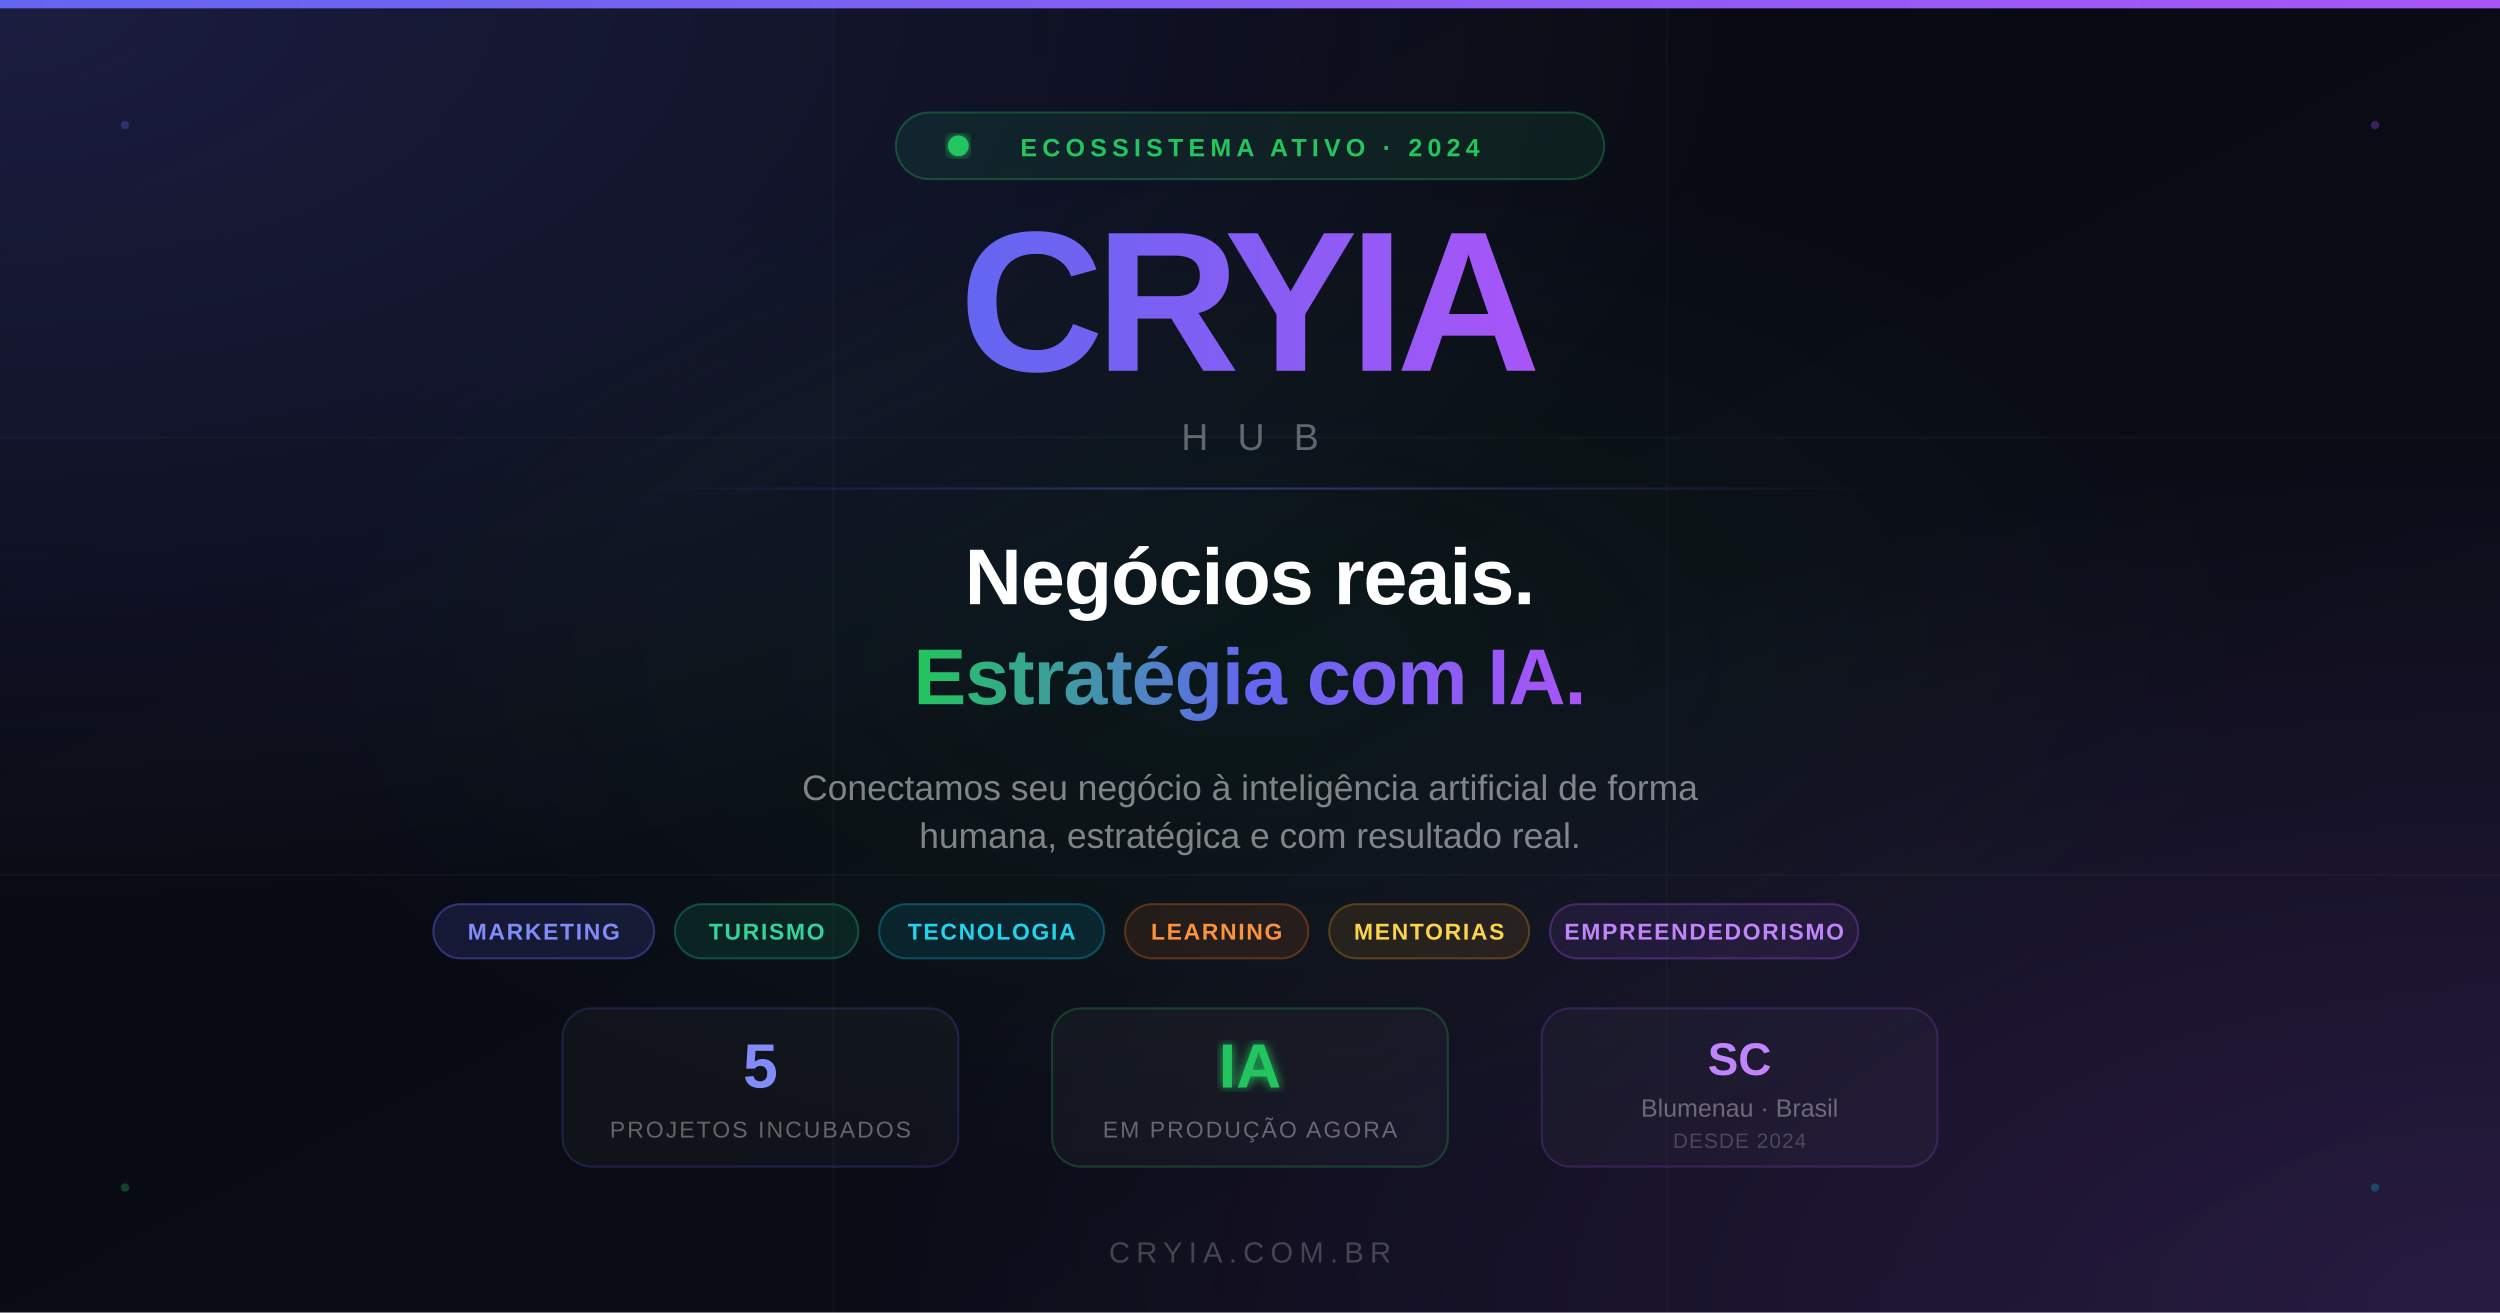
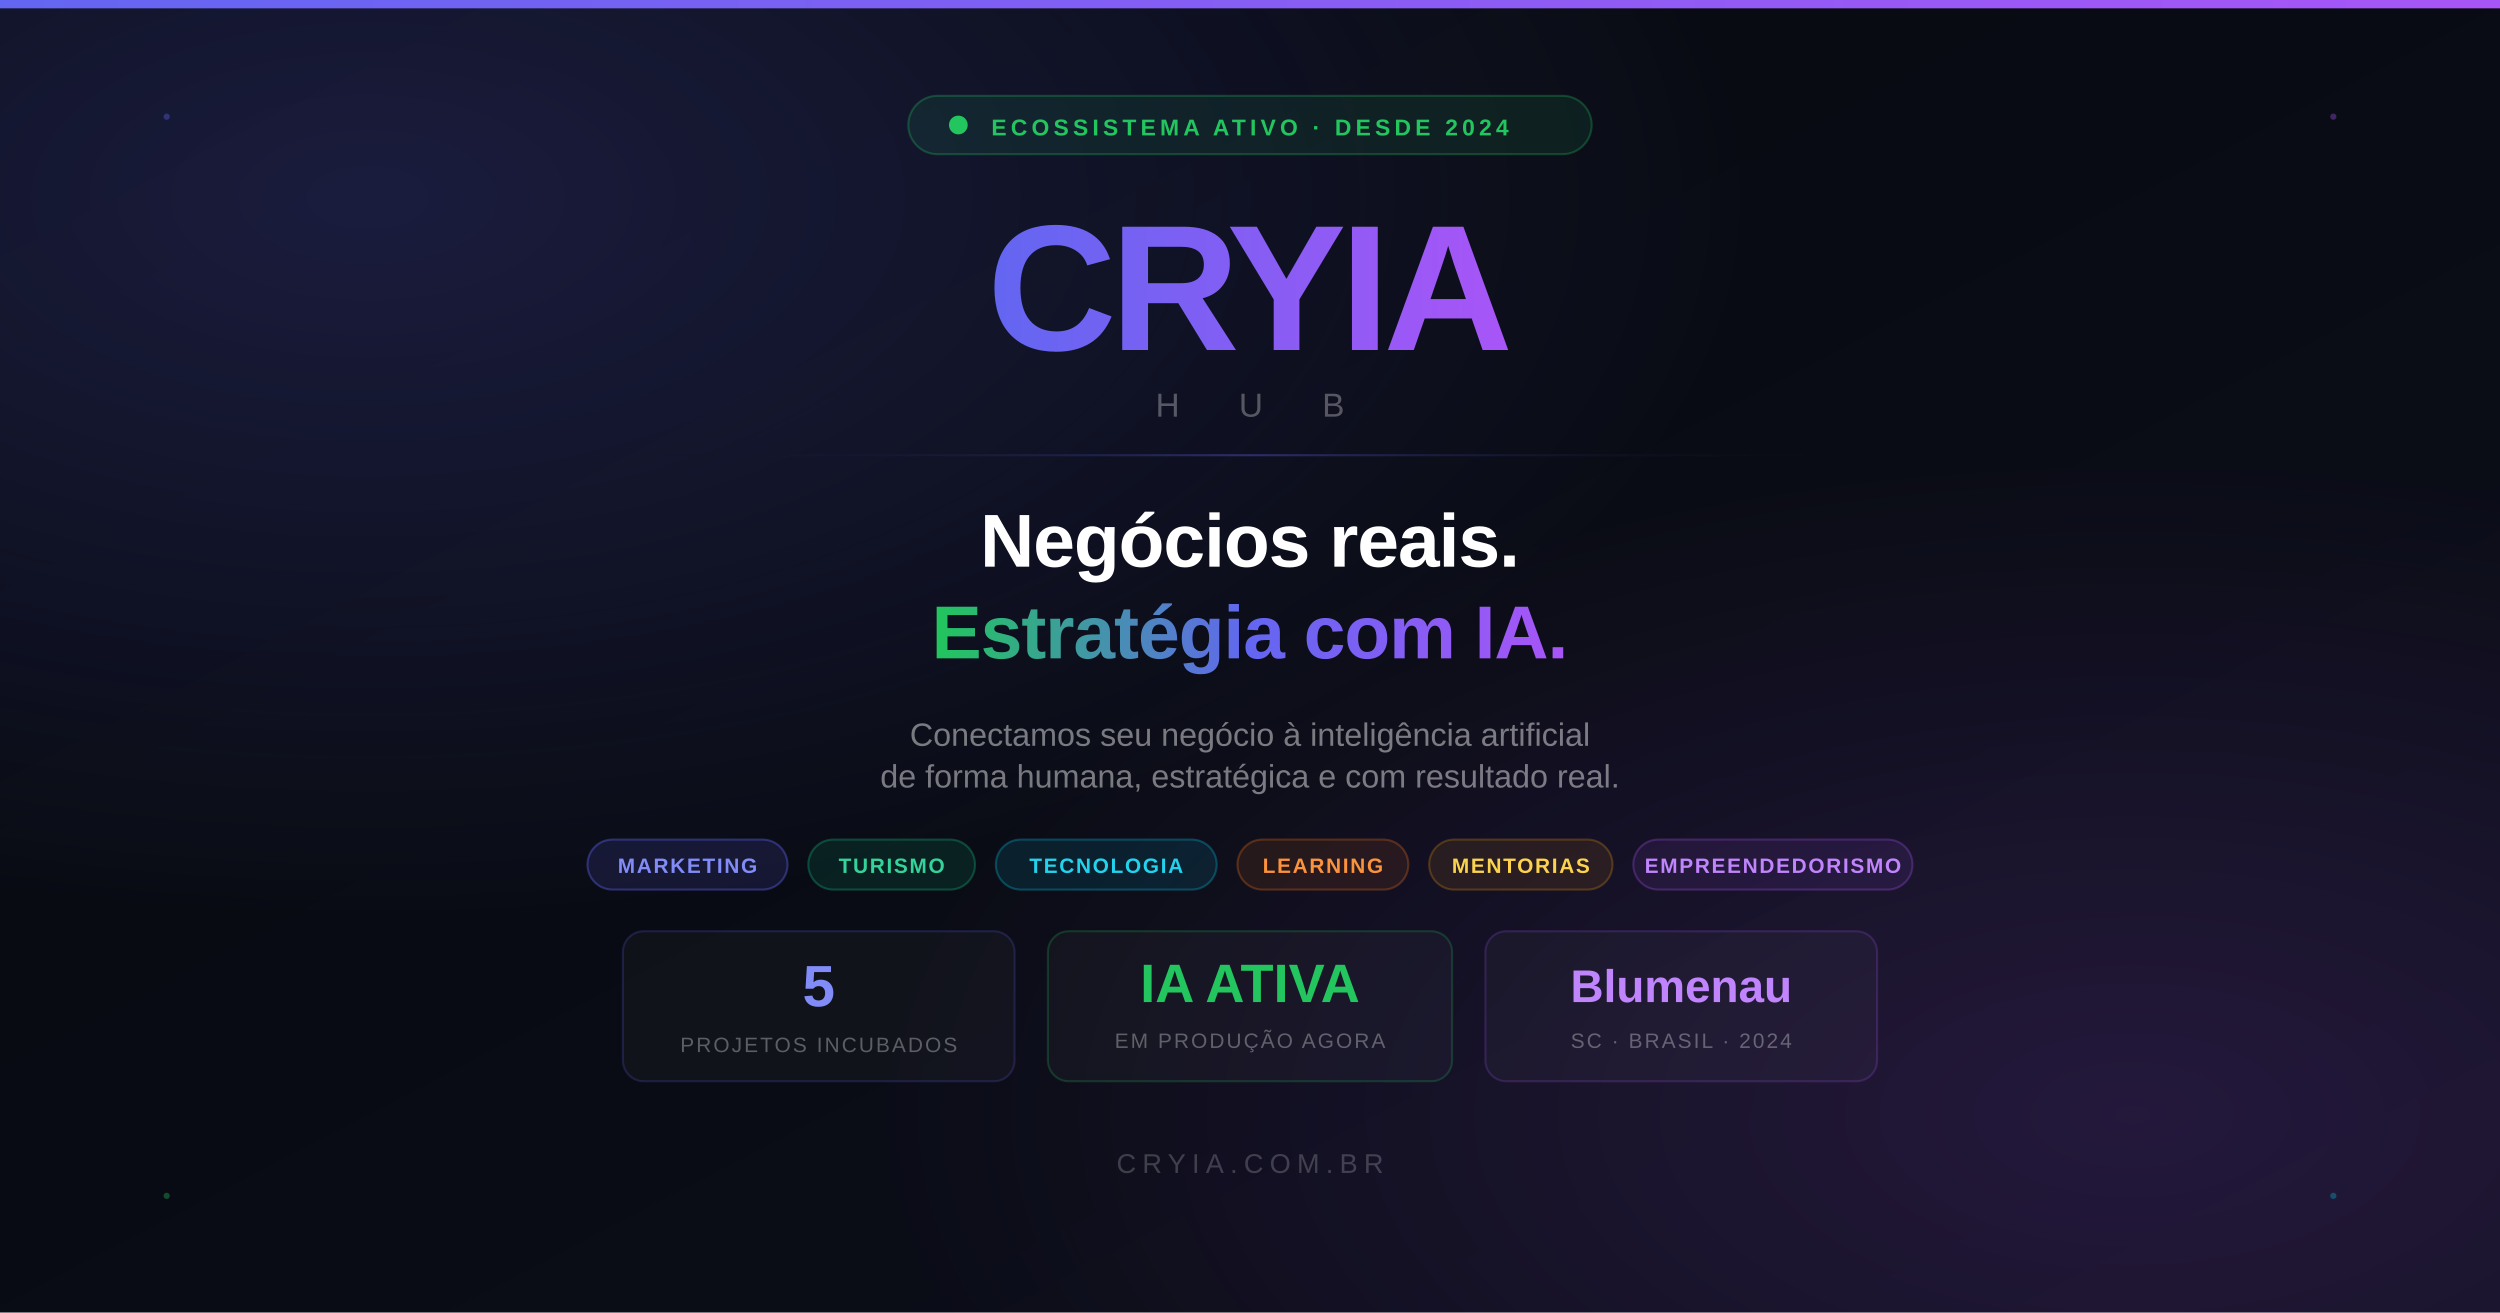
<svg xmlns="http://www.w3.org/2000/svg" width="1200" height="630" viewBox="0 0 1200 630">
  <defs>
-     <linearGradient id="bg-grad" x1="0%" y1="0%" x2="100%" y2="100%">
+     <linearGradient id="bg" x1="0%" y1="0%" x2="100%" y2="100%">
      <stop offset="0%" stop-color="#07090F" />
      <stop offset="100%" stop-color="#0C0E1A" />
    </linearGradient>
-     <radialGradient id="orb-left" cx="0%" cy="0%" r="70%">
-       <stop offset="0%" stop-color="#6366F1" stop-opacity="0.22" />
+     <radialGradient id="orb1" cx="15%" cy="15%" r="55%">
+       <stop offset="0%" stop-color="#6366F1" stop-opacity="0.2" />
      <stop offset="100%" stop-color="#6366F1" stop-opacity="0" />
    </radialGradient>
-     <radialGradient id="orb-right" cx="100%" cy="100%" r="65%">
-       <stop offset="0%" stop-color="#A855F7" stop-opacity="0.18" />
+     <radialGradient id="orb2" cx="85%" cy="85%" r="50%">
+       <stop offset="0%" stop-color="#A855F7" stop-opacity="0.16" />
      <stop offset="100%" stop-color="#A855F7" stop-opacity="0" />
    </radialGradient>
-     <radialGradient id="orb-center" cx="50%" cy="50%" r="40%">
-       <stop offset="0%" stop-color="#22C55E" stop-opacity="0.07" />
-       <stop offset="100%" stop-color="#22C55E" stop-opacity="0" />
-     </radialGradient>
-     <linearGradient id="grad-purple" x1="0%" y1="0%" x2="100%" y2="0%">
+     <linearGradient id="gp" x1="0%" y1="0%" x2="100%" y2="0%">
      <stop offset="0%" stop-color="#6366F1" />
      <stop offset="100%" stop-color="#A855F7" />
    </linearGradient>
-     <linearGradient id="grad-headline" x1="0%" y1="0%" x2="100%" y2="0%">
+     <linearGradient id="gh" x1="0%" y1="0%" x2="100%" y2="0%">
      <stop offset="0%" stop-color="#22C55E" />
      <stop offset="50%" stop-color="#6366F1" />
      <stop offset="100%" stop-color="#A855F7" />
    </linearGradient>
-     <linearGradient id="grad-top-line" x1="0%" y1="0%" x2="100%" y2="0%">
-       <stop offset="0%" stop-color="#6366F1" stop-opacity="0" />
-       <stop offset="30%" stop-color="#6366F1" />
-       <stop offset="70%" stop-color="#A855F7" />
-       <stop offset="100%" stop-color="#A855F7" stop-opacity="0" />
+     <linearGradient id="gd" x1="0%" y1="0%" x2="100%" y2="0%">
+       <stop offset="0%" stop-color="transparent" />
+       <stop offset="50%" stop-color="rgba(99,102,241,0.35)" />
+       <stop offset="100%" stop-color="transparent" />
    </linearGradient>
-     <linearGradient id="grad-divider" x1="0%" y1="0%" x2="100%" y2="0%">
-       <stop offset="0%" stop-color="#6366F1" stop-opacity="0" />
-       <stop offset="50%" stop-color="#6366F1" stop-opacity="0.4" />
-       <stop offset="100%" stop-color="#A855F7" stop-opacity="0" />
-     </linearGradient>
-     <filter id="glow">
-       <feGaussianBlur stdDeviation="2.5" result="blur" />
-       <feMerge>
-         <feMergeNode in="blur" />
-         <feMergeNode in="SourceGraphic" />
-       </feMerge>
-     </filter>
  </defs>
-   <rect width="1200" height="630" fill="url(#bg-grad)" />
-   <rect width="1200" height="630" fill="url(#orb-left)" />
-   <rect width="1200" height="630" fill="url(#orb-right)" />
-   <rect width="1200" height="630" fill="url(#orb-center)" />
-   <rect x="0" y="0" width="1200" height="4" fill="url(#grad-purple)" />
-   <line x1="0" y1="210" x2="1200" y2="210" stroke="rgba(255,255,255,0.03)" stroke-width="1" />
-   <line x1="0" y1="420" x2="1200" y2="420" stroke="rgba(255,255,255,0.03)" stroke-width="1" />
-   <line x1="400" y1="0" x2="400" y2="630" stroke="rgba(255,255,255,0.02)" stroke-width="1" />
-   <line x1="800" y1="0" x2="800" y2="630" stroke="rgba(255,255,255,0.02)" stroke-width="1" />
-   <rect x="430" y="54" width="340" height="32" rx="16" fill="rgba(34,197,94,0.1)" stroke="rgba(34,197,94,0.3)" stroke-width="1" />
-   <circle cx="460" cy="70" r="5" fill="#22C55E" filter="url(#glow)" />
-   <text x="600" y="75" font-family="Arial, sans-serif" font-size="12" font-weight="700" fill="#22C55E" text-anchor="middle" letter-spacing="2.5">ECOSSISTEMA ATIVO · 2024</text>
-   <text x="600" y="178" font-family="Arial Black, Arial, sans-serif" font-size="96" font-weight="900" fill="url(#grad-purple)" text-anchor="middle" letter-spacing="-4">CRYIA</text>
-   <text x="600" y="216" font-family="Arial, sans-serif" font-size="18" font-weight="300" fill="rgba(255,255,255,0.35)" text-anchor="middle" letter-spacing="14">HUB</text>
-   <rect x="300" y="234" width="600" height="1" fill="url(#grad-divider)" />
-   <text x="600" y="290" font-family="Arial, sans-serif" font-size="38" font-weight="800" fill="white" text-anchor="middle" letter-spacing="-0.5">Negócios reais.</text>
-   <text x="600" y="338" font-family="Arial, sans-serif" font-size="38" font-weight="800" fill="url(#grad-headline)" text-anchor="middle" letter-spacing="-0.5">Estratégia com IA.</text>
-   <text x="600" y="384" font-family="Arial, sans-serif" font-size="17" fill="rgba(255,255,255,0.48)" text-anchor="middle" letter-spacing="0">Conectamos seu negócio à inteligência artificial de forma</text>
-   <text x="600" y="407" font-family="Arial, sans-serif" font-size="17" fill="rgba(255,255,255,0.48)" text-anchor="middle" letter-spacing="0">humana, estratégica e com resultado real.</text>
-   <rect x="208" y="434" width="106" height="26" rx="13" fill="rgba(99,102,241,0.15)" stroke="rgba(99,102,241,0.4)" stroke-width="1" />
-   <text x="261" y="451" font-family="Arial, sans-serif" font-size="11" font-weight="700" fill="#818CF8" text-anchor="middle" letter-spacing="0.8">MARKETING</text>
-   <rect x="324" y="434" width="88" height="26" rx="13" fill="rgba(16,185,129,0.12)" stroke="rgba(16,185,129,0.35)" stroke-width="1" />
-   <text x="368" y="451" font-family="Arial, sans-serif" font-size="11" font-weight="700" fill="#34D399" text-anchor="middle" letter-spacing="0.8">TURISMO</text>
-   <rect x="422" y="434" width="108" height="26" rx="13" fill="rgba(6,182,212,0.12)" stroke="rgba(6,182,212,0.35)" stroke-width="1" />
-   <text x="476" y="451" font-family="Arial, sans-serif" font-size="11" font-weight="700" fill="#22D3EE" text-anchor="middle" letter-spacing="0.8">TECNOLOGIA</text>
-   <rect x="540" y="434" width="88" height="26" rx="13" fill="rgba(249,115,22,0.1)" stroke="rgba(249,115,22,0.3)" stroke-width="1" />
-   <text x="584" y="451" font-family="Arial, sans-serif" font-size="11" font-weight="700" fill="#FB923C" text-anchor="middle" letter-spacing="0.8">LEARNING</text>
-   <rect x="638" y="434" width="96" height="26" rx="13" fill="rgba(245,158,11,0.1)" stroke="rgba(245,158,11,0.28)" stroke-width="1" />
-   <text x="686" y="451" font-family="Arial, sans-serif" font-size="11" font-weight="700" fill="#FCD34D" text-anchor="middle" letter-spacing="0.8">MENTORIAS</text>
-   <rect x="744" y="434" width="148" height="26" rx="13" fill="rgba(168,85,247,0.1)" stroke="rgba(168,85,247,0.3)" stroke-width="1" />
-   <text x="818" y="451" font-family="Arial, sans-serif" font-size="11" font-weight="700" fill="#C084FC" text-anchor="middle" letter-spacing="0.8">EMPREENDEDORISMO</text>
-   <rect x="270" y="484" width="190" height="76" rx="14" fill="rgba(255,255,255,0.03)" stroke="rgba(99,102,241,0.2)" stroke-width="1" />
-   <text x="365" y="522" font-family="Arial Black, Arial, sans-serif" font-size="30" font-weight="900" fill="#818CF8" text-anchor="middle">5</text>
-   <text x="365" y="546" font-family="Arial, sans-serif" font-size="11" fill="rgba(255,255,255,0.35)" text-anchor="middle" letter-spacing="1">PROJETOS INCUBADOS</text>
-   <rect x="505" y="484" width="190" height="76" rx="14" fill="rgba(255,255,255,0.03)" stroke="rgba(34,197,94,0.25)" stroke-width="1" />
-   <text x="600" y="522" font-family="Arial Black, Arial, sans-serif" font-size="30" font-weight="900" fill="#22C55E" text-anchor="middle" filter="url(#glow)">IA</text>
-   <text x="600" y="546" font-family="Arial, sans-serif" font-size="11" fill="rgba(255,255,255,0.35)" text-anchor="middle" letter-spacing="1">EM PRODUÇÃO AGORA</text>
-   <rect x="740" y="484" width="190" height="76" rx="14" fill="rgba(255,255,255,0.03)" stroke="rgba(168,85,247,0.2)" stroke-width="1" />
-   <text x="835" y="516" font-family="Arial Black, Arial, sans-serif" font-size="22" font-weight="900" fill="#C084FC" text-anchor="middle">SC</text>
-   <text x="835" y="536" font-family="Arial, sans-serif" font-size="12" fill="rgba(255,255,255,0.35)" text-anchor="middle">Blumenau · Brasil</text>
-   <text x="835" y="551" font-family="Arial, sans-serif" font-size="10" fill="rgba(255,255,255,0.2)" text-anchor="middle" letter-spacing="0.5">DESDE 2024</text>
-   <text x="600" y="606" font-family="Arial, sans-serif" font-size="14" fill="rgba(255,255,255,0.22)" text-anchor="middle" letter-spacing="3">CRYIA.COM.BR</text>
-   <circle cx="60" cy="60" r="2" fill="rgba(99,102,241,0.3)" />
-   <circle cx="1140" cy="60" r="2" fill="rgba(168,85,247,0.3)" />
-   <circle cx="60" cy="570" r="2" fill="rgba(34,197,94,0.3)" />
-   <circle cx="1140" cy="570" r="2" fill="rgba(6,182,212,0.3)" />
+   <rect width="1200" height="630" fill="url(#bg)" />
+   <rect width="1200" height="630" fill="url(#orb1)" />
+   <rect width="1200" height="630" fill="url(#orb2)" />
+   <rect x="0" y="0" width="1200" height="4" fill="url(#gp)" />
+   <rect x="436" y="46" width="328" height="28" rx="14" fill="rgba(34,197,94,0.1)" stroke="rgba(34,197,94,0.28)" stroke-width="1" />
+   <circle cx="460" cy="60" r="4.5" fill="#22C55E" />
+   <text x="600" y="65" font-family="Arial, sans-serif" font-size="11" font-weight="700" fill="#22C55E" text-anchor="middle" letter-spacing="2">ECOSSISTEMA ATIVO · DESDE 2024</text>
+   <text x="600" y="168" font-family="Arial Black, Arial, sans-serif" font-size="86" font-weight="900" fill="url(#gp)" text-anchor="middle" letter-spacing="-3">CRYIA</text>
+   <text x="600" y="200" font-family="Arial, sans-serif" font-size="16" font-weight="300" fill="rgba(255,255,255,0.3)" text-anchor="middle" letter-spacing="12">H U B</text>
+   <rect x="300" y="218" width="600" height="1" fill="url(#gd)" />
+   <text x="600" y="272" font-family="Arial, sans-serif" font-size="36" font-weight="800" fill="white" text-anchor="middle" letter-spacing="-0.5">Negócios reais.</text>
+   <text x="600" y="316" font-family="Arial, sans-serif" font-size="36" font-weight="800" fill="url(#gh)" text-anchor="middle" letter-spacing="-0.5">Estratégia com IA.</text>
+   <text x="600" y="358" font-family="Arial, sans-serif" font-size="15.5" fill="rgba(255,255,255,0.45)" text-anchor="middle">Conectamos seu negócio à inteligência artificial</text>
+   <text x="600" y="378" font-family="Arial, sans-serif" font-size="15.5" fill="rgba(255,255,255,0.45)" text-anchor="middle">de forma humana, estratégica e com resultado real.</text>
+   <rect x="282" y="403" width="96" height="24" rx="12" fill="rgba(99,102,241,0.14)" stroke="rgba(99,102,241,0.38)" stroke-width="1" />
+   <text x="330" y="419" font-family="Arial, sans-serif" font-size="10" font-weight="700" fill="#818CF8" text-anchor="middle" letter-spacing="0.8">MARKETING</text>
+   <rect x="388" y="403" width="80" height="24" rx="12" fill="rgba(16,185,129,0.12)" stroke="rgba(16,185,129,0.32)" stroke-width="1" />
+   <text x="428" y="419" font-family="Arial, sans-serif" font-size="10" font-weight="700" fill="#34D399" text-anchor="middle" letter-spacing="0.8">TURISMO</text>
+   <rect x="478" y="403" width="106" height="24" rx="12" fill="rgba(6,182,212,0.12)" stroke="rgba(6,182,212,0.32)" stroke-width="1" />
+   <text x="531" y="419" font-family="Arial, sans-serif" font-size="10" font-weight="700" fill="#22D3EE" text-anchor="middle" letter-spacing="0.8">TECNOLOGIA</text>
+   <rect x="594" y="403" width="82" height="24" rx="12" fill="rgba(249,115,22,0.1)" stroke="rgba(249,115,22,0.28)" stroke-width="1" />
+   <text x="635" y="419" font-family="Arial, sans-serif" font-size="10" font-weight="700" fill="#FB923C" text-anchor="middle" letter-spacing="0.8">LEARNING</text>
+   <rect x="686" y="403" width="88" height="24" rx="12" fill="rgba(245,158,11,0.1)" stroke="rgba(245,158,11,0.25)" stroke-width="1" />
+   <text x="730" y="419" font-family="Arial, sans-serif" font-size="10" font-weight="700" fill="#FCD34D" text-anchor="middle" letter-spacing="0.8">MENTORIAS</text>
+   <rect x="784" y="403" width="134" height="24" rx="12" fill="rgba(168,85,247,0.1)" stroke="rgba(168,85,247,0.28)" stroke-width="1" />
+   <text x="851" y="419" font-family="Arial, sans-serif" font-size="10" font-weight="700" fill="#C084FC" text-anchor="middle" letter-spacing="0.8">EMPREENDEDORISMO</text>
+   <rect x="299" y="447" width="188" height="72" rx="10" fill="rgba(255,255,255,0.03)" stroke="rgba(99,102,241,0.2)" stroke-width="1" />
+   <text x="393" y="483" font-family="Arial Black, Arial, sans-serif" font-size="28" font-weight="900" fill="#818CF8" text-anchor="middle">5</text>
+   <text x="393" y="505" font-family="Arial, sans-serif" font-size="10" fill="rgba(255,255,255,0.32)" text-anchor="middle" letter-spacing="1">PROJETOS INCUBADOS</text>
+   <rect x="503" y="447" width="194" height="72" rx="10" fill="rgba(255,255,255,0.03)" stroke="rgba(34,197,94,0.22)" stroke-width="1" />
+   <text x="600" y="481" font-family="Arial Black, Arial, sans-serif" font-size="26" font-weight="900" fill="#22C55E" text-anchor="middle">IA ATIVA</text>
+   <text x="600" y="503" font-family="Arial, sans-serif" font-size="10" fill="rgba(255,255,255,0.32)" text-anchor="middle" letter-spacing="1">EM PRODUÇÃO AGORA</text>
+   <rect x="713" y="447" width="188" height="72" rx="10" fill="rgba(255,255,255,0.03)" stroke="rgba(168,85,247,0.2)" stroke-width="1" />
+   <text x="807" y="481" font-family="Arial Black, Arial, sans-serif" font-size="22" font-weight="900" fill="#C084FC" text-anchor="middle">Blumenau</text>
+   <text x="807" y="503" font-family="Arial, sans-serif" font-size="10" fill="rgba(255,255,255,0.32)" text-anchor="middle" letter-spacing="1">SC · BRASIL · 2024</text>
+   <text x="600" y="563" font-family="Arial, sans-serif" font-size="13" fill="rgba(255,255,255,0.2)" text-anchor="middle" letter-spacing="3">CRYIA.COM.BR</text>
+   <circle cx="80" cy="56" r="1.5" fill="rgba(99,102,241,0.35)" />
+   <circle cx="1120" cy="56" r="1.5" fill="rgba(168,85,247,0.35)" />
+   <circle cx="80" cy="574" r="1.5" fill="rgba(34,197,94,0.35)" />
+   <circle cx="1120" cy="574" r="1.5" fill="rgba(6,182,212,0.35)" />
</svg>
